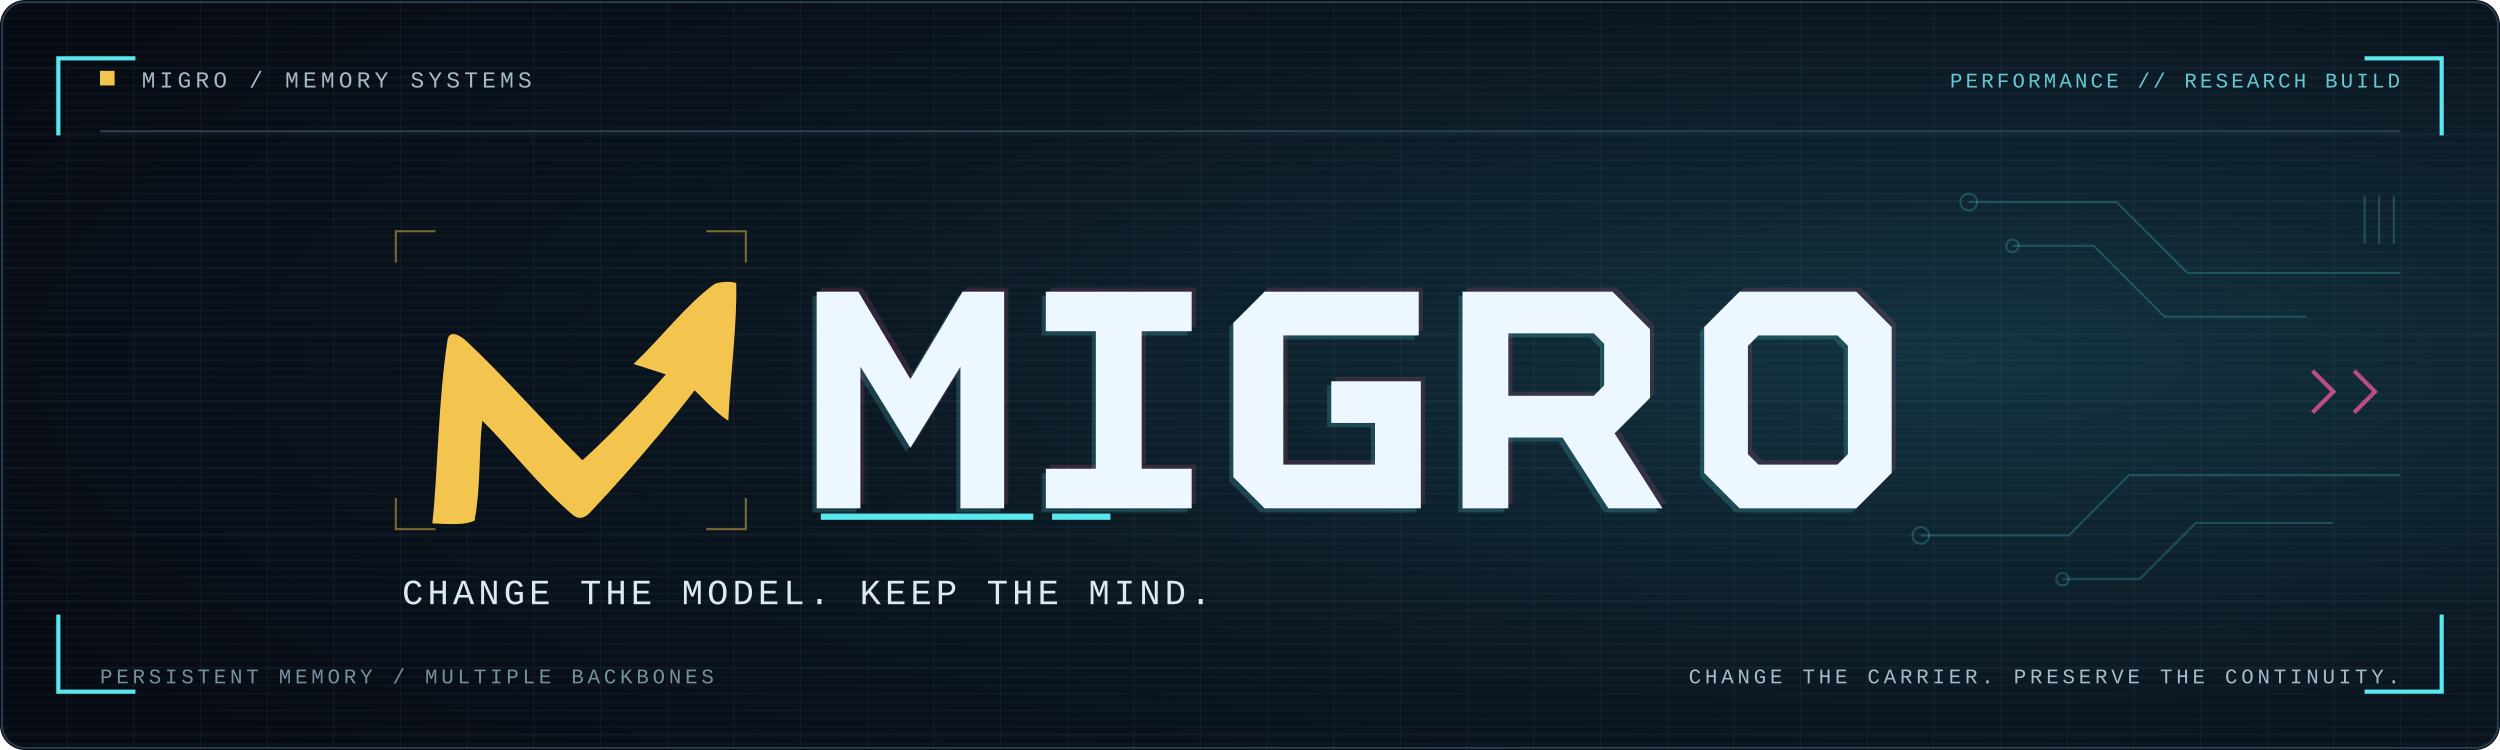
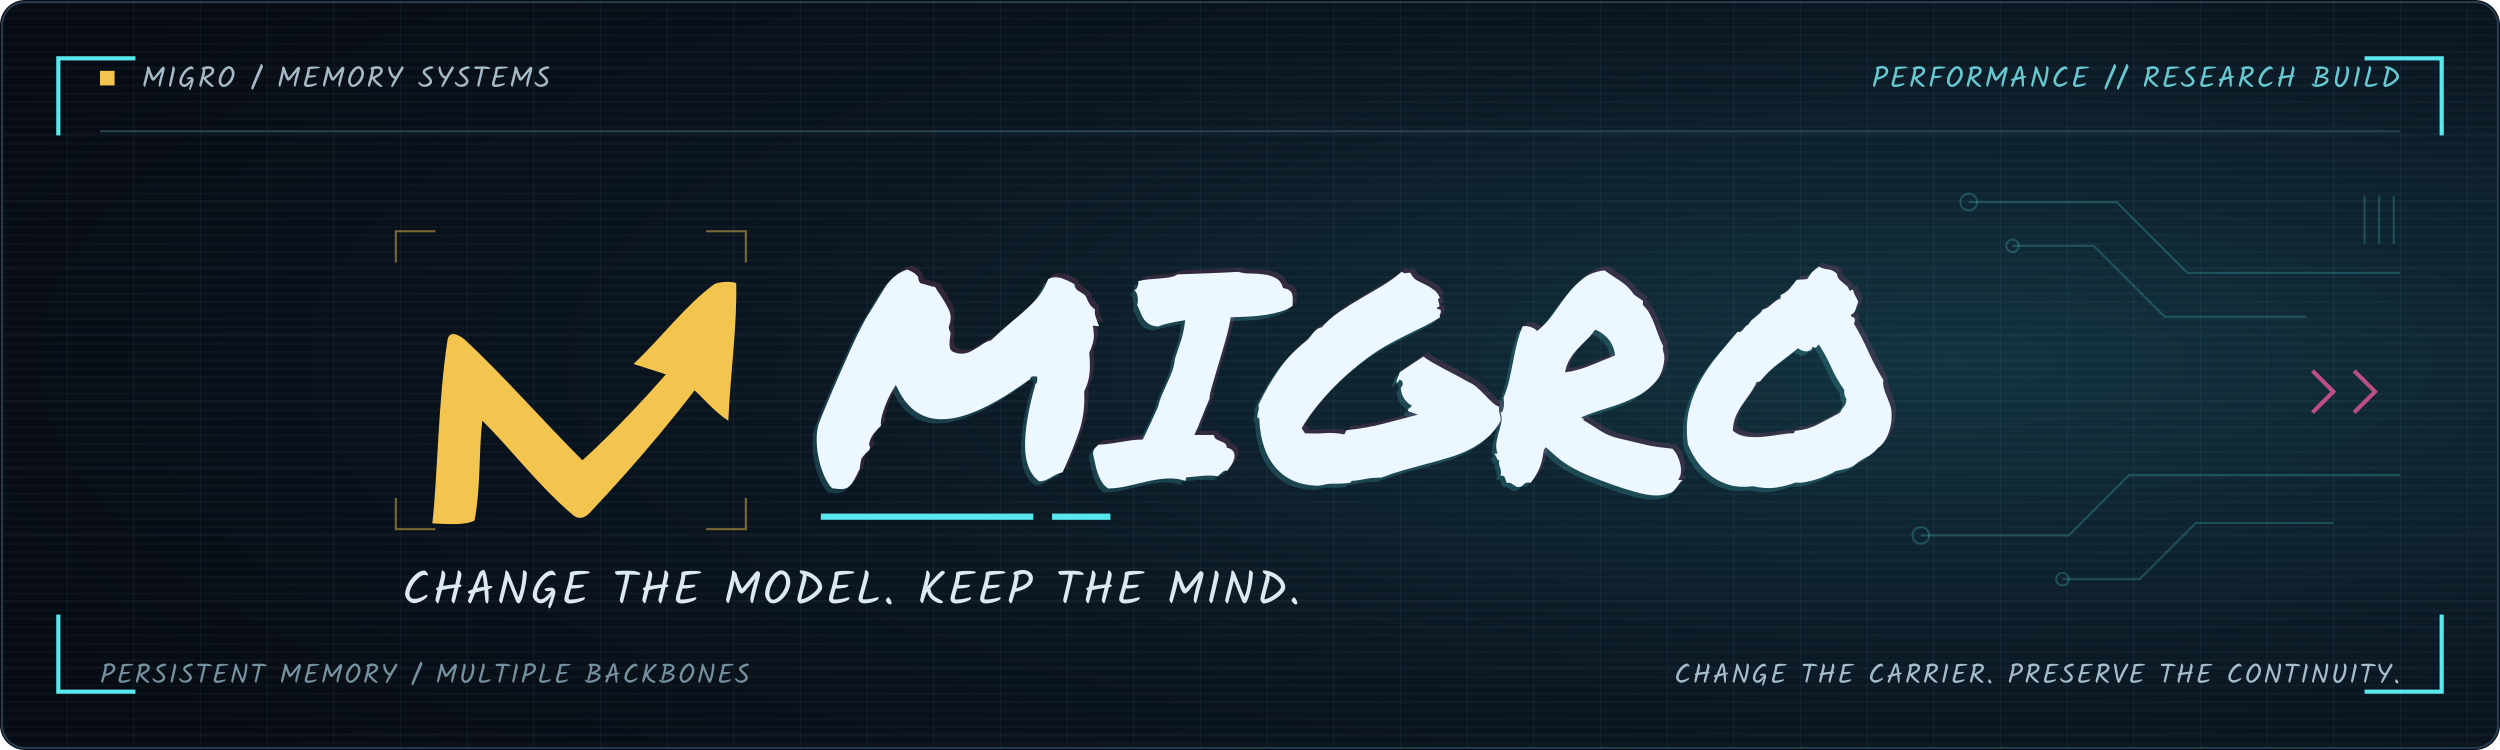
- <svg xmlns="http://www.w3.org/2000/svg" width="1200" height="360" viewBox="0 0 1200 360" role="img" aria-labelledby="hero-title hero-desc">
+ <svg xmlns="http://www.w3.org/2000/svg" xmlns:xlink="http://www.w3.org/1999/xlink" width="1200" height="360" viewBox="0 0 1200 360" role="img" aria-labelledby="hero-title hero-desc">
  <defs>
    <pattern id="grid" width="32" height="32" patternUnits="userSpaceOnUse">
      <path d="M32 0H0V32" fill="none" stroke="#86A5BF" stroke-opacity=".075" stroke-width="1" />
    </pattern>
    <pattern id="scan" width="4" height="4" patternUnits="userSpaceOnUse">
      <path d="M0 1H4" stroke="#D8F5FF" stroke-opacity=".025" />
    </pattern>
    <radialGradient id="atmosphere" cx=".78" cy=".48" r=".85">
      <stop stop-color="#12333F" />
      <stop offset=".58" stop-color="#0A1520" />
      <stop offset="1" stop-color="#070B13" />
    </radialGradient>
    <linearGradient id="edge">
      <stop stop-color="#F3C54E" />
      <stop offset=".38" stop-color="#59E8ED" />
      <stop offset=".78" stop-color="#59E8ED" stop-opacity=".12" />
      <stop offset="1" stop-color="#F65A9B" />
    </linearGradient>
+     <g id="handwritten-wordmark-letters">
+       <path d="M90 -14Q80 -14 59 -11Q43 6 30.5 35.5Q18 65 11.5 98.5Q5 132 5.5 165.5Q6 199 17 225Q17 226 26.5 249.0Q36 272 51.0 307.5Q66 343 85.0 386.5Q104 430 123.0 472.0Q142 514 159.5 548.5Q177 583 190 602Q199 616 206.5 629.0Q214 642 221 653Q232 671 241.5 686.5Q251 702 262.5 714.5Q274 727 288.0 736.5Q302 746 322 753Q334 748 343.0 742.5Q352 737 359 729L362 715Q364 708 368.5 705.5Q373 703 376 703Q389 700 398.5 696.5Q408 693 419 692Q423 686 426.5 680.0Q430 674 434 669Q454 640 467.0 613.0Q480 586 467 554L468 543Q473 536 473.0 530.0Q473 524 471 513Q470 505 469.5 495.5Q469 486 472 475L479 467Q495 459 510 459Q530 459 546.0 468.0Q562 477 576 486Q587 494 596.5 499.0Q606 504 615 506Q636 526 653.5 541.5Q671 557 690 573Q726 602 760.0 635.5Q794 669 814 719Q825 726 839 726Q853 726 867.0 720.5Q881 715 895 708Q898 706 900.5 705.0Q903 704 906 702Q906 691 915 682Q920 678 922.0 677.0Q924 676 926 675Q934 670 939.5 666.0Q945 662 948 655Q957 628 978 613Q976 602 979.0 591.5Q982 581 986 571Q988 567 989.0 563.5Q990 560 992 555L970 557L973 535Q976 518 970.5 497.0Q965 476 958 464Q960 434 960.0 416.5Q960 399 958.0 384.0Q956 369 951.5 355.5Q947 342 940 327Q944 251 922.5 188.0Q901 125 876 70Q873 63 870.0 57.0Q867 51 865 45Q854 42 845.0 38.0Q836 34 828 29Q817 22 806.0 17.5Q795 13 783 13Q735 48 733.5 134.0Q732 220 770 353Q777 358 776 368V379L766 380Q761 380 757.0 379.0Q753 378 751 370Q719 347 681.5 322.5Q644 298 604.0 277.5Q564 257 522.5 243.5Q481 230 442 230Q342 230 291 332L282 350L272 334Q269 329 261.5 314.5Q254 300 246.5 281.0Q239 262 233.5 242.0Q228 222 230 207Q218 196 206.5 182.0Q195 168 190 150Q188 145 189.0 140.5Q190 136 192 131Q191 124 188.0 121.0Q185 118 181 115Q176 110 171.0 104.5Q166 99 162 92Q160 86 159.0 79.5Q158 73 157 68Q157 57 154 53Q144 32 136.5 18.5Q129 5 122.0 -2.0Q115 -9 107.5 -11.5Q100 -14 90 -14ZM1024 -12Q1010 -3 1001.5 11.0Q993 25 987.5 41.0Q982 57 978.5 74.5Q975 92 971 108Q971 122 977.0 128.5Q983 135 990 141Q1014 142 1033.0 145.0Q1052 148 1070.0 151.0Q1088 154 1106.0 156.5Q1124 159 1145 159Q1160 190 1173.0 218.5Q1186 247 1198 273Q1204 298 1213.5 319.5Q1223 341 1232.0 360.5Q1241 380 1248.0 399.5Q1255 419 1257 441Q1269 476 1278.5 505.5Q1288 535 1293 576Q1255 570 1232.0 564.5Q1209 559 1199 554Q1179 555 1167.5 562.0Q1156 569 1149.0 579.0Q1142 589 1137.0 602.0Q1132 615 1125 629Q1129 638 1127.0 655.5Q1125 673 1115 681Q1123 683 1127.0 694.5Q1131 706 1128 712Q1145 717 1164.0 718.5Q1183 720 1201.5 721.5Q1220 723 1237.0 725.5Q1254 728 1266 736Q1318 738 1374.5 740.0Q1431 742 1479 745Q1497 739 1520.5 739.0Q1544 739 1567.5 736.0Q1591 733 1609.5 723.0Q1628 713 1635 688Q1650 686 1657.5 680.0Q1665 674 1667.0 665.5Q1669 657 1668.5 646.5Q1668 636 1668 626Q1652 614 1627.5 606.5Q1603 599 1574.0 594.5Q1545 590 1513.5 588.5Q1482 587 1452 586Q1447 553 1434.5 508.5Q1422 464 1409.0 421.5Q1396 379 1386.5 345.5Q1377 312 1378 302Q1368 279 1361.5 263.0Q1355 247 1349.5 233.0Q1344 219 1338.5 205.5Q1333 192 1325 175H1393Q1395 164 1402.0 160.0Q1409 156 1417.0 153.0Q1425 150 1431.5 145.5Q1438 141 1438 131Q1457 126 1462.0 116.0Q1467 106 1464.5 94.5Q1462 83 1454.5 71.0Q1447 59 1440 50Q1431 52 1423.0 45.5Q1415 39 1408 31Q1379 35 1351.0 32.0Q1323 29 1299 27Q1294 26 1295.0 21.5Q1296 17 1293 15Q1262 25 1229.5 23.0Q1197 21 1163.5 13.5Q1130 6 1095.0 -2.5Q1060 -11 1024 -12ZM1545 237Q1545 248 1548.0 257.0Q1551 266 1549 280Q1580 346 1619.5 402.5Q1659 459 1714 502Q1723 509 1728.5 516.5Q1734 524 1739.5 531.0Q1745 538 1752.0 543.5Q1759 549 1770 551Q1795 580 1830.0 604.0Q1865 628 1903.0 650.0Q1941 672 1979.5 695.0Q2018 718 2049 745Q2060 738 2066.5 740.5Q2073 743 2080 741Q2089 722 2103.5 714.5Q2118 707 2133.5 699.5Q2149 692 2162.5 681.5Q2176 671 2183 653Q2176 653 2176.5 648.0Q2177 643 2179.0 637.0Q2181 631 2181.0 626.0Q2181 621 2172 621Q2172 614 2179.0 614.0Q2186 614 2186 607Q2186 601 2183.5 597.5Q2181 594 2183 586Q2159 570 2129.5 555.5Q2100 541 2067.5 525.0Q2035 509 2001.5 490.5Q1968 472 1935 448Q1902 424 1868.5 395.0Q1835 366 1804.0 333.5Q1773 301 1746.0 266.5Q1719 232 1700 199Q1702 194 1705.5 190.0Q1709 186 1711 181Q1749 179 1782.0 181.5Q1815 184 1848 177Q1852 180 1853.0 185.0Q1854 190 1859 192Q1927 199 1986.0 214.5Q2045 230 2106 246Q2088 253 2074 257Q2068 263 2074.5 267.5Q2081 272 2085 277Q2069 286 2058.5 301.0Q2048 316 2046 340Q2053 346 2053.0 354.0Q2053 362 2046 367Q2041 369 2040.0 367.0Q2039 365 2038.5 363.0Q2038 361 2036.5 359.0Q2035 357 2031 359Q2032 370 2036.0 377.0Q2040 384 2042 394L2125 449Q2138 439 2157.0 428.0Q2176 417 2197.0 406.0Q2218 395 2240.0 383.5Q2262 372 2281 361Q2299 353 2312.0 341.5Q2325 330 2337.0 317.5Q2349 305 2361.0 293.0Q2373 281 2390 273Q2388 257 2392.0 247.0Q2396 237 2394 223Q2375 189 2348.0 165.5Q2321 142 2287.5 125.0Q2254 108 2216.0 96.5Q2178 85 2138.0 74.5Q2098 64 2057.5 52.5Q2017 41 1978 26Q1961 26 1949.0 25.0Q1937 24 1926.0 22.0Q1915 20 1904.0 18.0Q1893 16 1880 15Q1875 16 1873.5 13.0Q1872 10 1869 8Q1849 5 1833.0 5.0Q1817 5 1806 5Q1792 5 1777.0 1.0Q1762 -3 1749 -2Q1659 2 1608.0 62.0Q1557 122 1552 227Q1553 232 1550.0 233.5Q1547 235 1545 237ZM2391 86Q2386 85 2382.0 93.5Q2378 102 2373 110H2384Q2377 132 2380.5 150.5Q2384 169 2389.0 186.5Q2394 204 2397.5 220.5Q2401 237 2394 255Q2399 252 2401.5 257.5Q2404 263 2405.5 271.5Q2407 280 2406.5 289.5Q2406 299 2405 305Q2418 336 2425.5 369.0Q2433 402 2439.0 434.5Q2445 467 2452.5 497.5Q2460 528 2472 555Q2486 557 2501.5 551.5Q2517 546 2522 538Q2553 562 2577.0 596.0Q2601 630 2625.5 662.5Q2650 695 2681.0 720.0Q2712 745 2758 750Q2782 733 2812.0 713.5Q2842 694 2861 665Q2869 660 2876.5 654.5Q2884 649 2892 644V629Q2906 616 2915.5 598.5Q2925 581 2932.5 561.5Q2940 542 2947.0 522.0Q2954 502 2963 485Q2961 479 2961.5 474.5Q2962 470 2963.5 465.5Q2965 461 2966.0 455.5Q2967 450 2967 442Q2963 389 2932.5 356.5Q2902 324 2858.5 303.5Q2815 283 2766.0 268.5Q2717 254 2677 237Q2677 233 2681.5 233.0Q2686 233 2684 227Q2714 209 2730.5 198.0Q2747 187 2761.5 179.5Q2776 172 2793.5 167.0Q2811 162 2842 155Q2873 148 2890.5 143.5Q2908 139 2922.0 136.5Q2936 134 2952.0 132.0Q2968 130 2995 127Q3006 116 3013.0 101.0Q3020 86 3023.0 71.0Q3026 56 3024.5 42.5Q3023 29 3016 21Q3017 17 3021.5 17.5Q3026 18 3031 17Q3024 12 3019.0 5.0Q3014 -2 3009.0 -9.0Q3004 -16 2997.5 -22.0Q2991 -28 2981 -29Q2945 -43 2889.0 -30.0Q2833 -17 2746 16Q2703 32 2676.0 45.0Q2649 58 2629.0 70.5Q2609 83 2592.0 97.5Q2575 112 2553 132Q2550 131 2549.5 128.0Q2549 125 2546 124Q2541 84 2530.5 59.0Q2520 34 2500 8Q2484 11 2478.5 5.0Q2473 -1 2465 -6Q2455 -8 2450.0 -5.5Q2445 -3 2441.0 0.0Q2437 3 2432.0 6.0Q2427 9 2416 8Q2413 17 2410.0 25.5Q2407 34 2394 33Q2397 42 2396.0 48.5Q2395 55 2393.0 60.5Q2391 66 2389.5 72.0Q2388 78 2391 86ZM2725 543Q2712 524 2696.0 508.5Q2680 493 2664.5 476.5Q2649 460 2637.0 440.5Q2625 421 2620 394Q2662 399 2708.0 417.5Q2754 436 2795 453Q2790 490 2769.0 512.5Q2748 535 2725 543ZM3276 -4Q3232 -10 3196.0 0.0Q3160 10 3131.5 31.0Q3103 52 3082.5 81.0Q3062 110 3049 143Q3040 211 3054.0 266.5Q3068 322 3095.0 369.0Q3122 416 3156.5 457.0Q3191 498 3223 536Q3230 533 3234.5 536.0Q3239 539 3242.5 544.0Q3246 549 3250.5 554.0Q3255 559 3261 561Q3265 570 3271.5 576.0Q3278 582 3285.5 587.5Q3293 593 3299.5 599.0Q3306 605 3311 614Q3321 616 3328.5 621.0Q3336 626 3342.5 632.0Q3349 638 3356.0 643.0Q3363 648 3373 651V664Q3395 674 3405.0 686.0Q3415 698 3429 717Q3440 718 3446.5 718.0Q3453 718 3467 720Q3476 737 3484.0 745.0Q3492 753 3507 763Q3522 755 3539.0 753.5Q3556 752 3570 738Q3571 726 3577.0 719.5Q3583 713 3590.0 707.5Q3597 702 3604.0 696.0Q3611 690 3613 679Q3618 679 3619.5 681.0Q3621 683 3626 682Q3628 674 3630.0 669.0Q3632 664 3634.5 660.0Q3637 656 3639.5 651.0Q3642 646 3644 639Q3639 627 3635.0 613.5Q3631 600 3619 595Q3619 587 3625.0 586.5Q3631 586 3632 579Q3633 570 3629 564Q3657 517 3680.0 465.5Q3703 414 3732 367Q3730 353 3733.5 339.5Q3737 326 3742.5 313.0Q3748 300 3753.0 287.0Q3758 274 3760 261Q3762 244 3760.0 224.5Q3758 205 3752.0 187.0Q3746 169 3736.0 153.5Q3726 138 3713 130Q3697 110 3673.0 97.5Q3649 85 3629 68Q3615 60 3599.0 56.5Q3583 53 3566 49Q3553 41 3535.0 33.5Q3517 26 3498.0 20.0Q3479 14 3460.0 10.5Q3441 7 3426 9Q3390 -4 3356.0 -9.0Q3322 -14 3276 -4ZM3289 360Q3279 337 3265.5 318.5Q3252 300 3239.0 281.0Q3226 262 3216.5 240.5Q3207 219 3206 190Q3226 173 3253.5 169.5Q3281 166 3310.0 168.5Q3339 171 3368.0 176.0Q3397 181 3420 181Q3420 190 3428 190Q3470 194 3506.0 213.5Q3542 233 3581 253Q3586 265 3594.0 274.0Q3602 283 3603 300Q3598 309 3596.5 315.0Q3595 321 3595 333Q3569 369 3550.0 411.5Q3531 454 3506 492Q3504 487 3498.0 482.0Q3492 477 3485 484Q3482 474 3476.0 470.5Q3470 467 3462.5 467.0Q3455 467 3447.5 470.0Q3440 473 3434 478Q3399 450 3364.5 424.0Q3330 398 3302 363Q3297 360 3296.0 361.0Q3295 362 3289 360Z" transform="matrix(0.1373972 0 0 -0.1373972 -0.75078 104.834)" />
+     </g>
+     <path id="handwritten-kalam-4d" d="M283 643Q287 607 321.0 515.5Q355 424 399 330Q455 396 540.0 505.5Q625 615 666.0 661.0Q707 707 725.0 707.0Q743 707 763.0 687.0Q783 667 783.0 649.0Q783 631 779.0 608.0Q775 585 765.5 547.5Q756 510 748.5 482.5Q741 455 724.0 397.0Q707 339 698.0 304.5Q689 270 677.0 220.5Q665 171 657.5 139.5Q650 108 642 78Q627 20 613.5 20.0Q600 20 587.0 44.0Q574 68 574.0 108.5Q574 149 608.5 294.0Q643 439 683 548Q499 318 456.5 273.0Q414 228 386.5 228.0Q359 228 335 259Q299 311 238 505Q221 400 200.5 325.5Q180 251 173.5 226.5Q167 202 162.5 186.0Q158 170 152.0 148.5Q146 127 141.5 113.0Q137 99 132.0 82.5Q127 66 123.5 56.0Q120 46 116 37Q108 20 104 20Q92 20 74.0 46.0Q56 72 56.0 96.0Q56 120 120.5 372.0Q185 624 185 688Q185 705 189.5 711.5Q194 718 206.5 718.0Q219 718 250.0 691.0Q281 664 283 643Z" />
+     <path id="handwritten-kalam-49" d="M188 688Q188 705 192.5 711.5Q197 718 211.5 718.0Q226 718 249.5 687.0Q273 656 273.0 620.5Q273 585 201 292Q194 265 182.0 214.5Q170 164 163.0 137.0Q156 110 148 78Q131 19 119.0 19.0Q107 19 87.5 43.0Q68 67 68.0 87.0Q68 107 127.5 366.5Q187 626 188 688Z" />
+     <path id="handwritten-kalam-47" d="M461 624Q398 624 321.5 555.0Q245 486 191.0 382.5Q137 279 137 190Q137 154 160.0 128.5Q183 103 214 103Q262 103 326.5 155.5Q391 208 446 291Q390 276 363.0 276.0Q336 276 317.0 290.5Q298 305 298 318Q298 334 341.0 343.5Q384 353 449 353Q485 353 507.5 322.5Q530 292 530.0 251.5Q530 211 480.0 61.0Q430 -89 404.5 -89.0Q379 -89 379 -60Q379 -32 393.5 16.0Q408 64 424.0 114.5Q440 165 450 197Q401 114 339.0 65.5Q277 17 218.5 17.0Q160 17 103.0 71.5Q46 126 46 191Q46 292 110.0 416.0Q174 540 271.0 628.5Q368 717 453 717Q481 717 508.0 683.5Q535 650 535.0 629.5Q535 609 524 609Q521 609 502.0 616.5Q483 624 461 624Z" />
+     <path id="handwritten-kalam-52" d="M100 16Q85 16 66.0 38.0Q47 60 47.0 82.5Q47 105 102.0 299.0Q157 493 165 594Q152 602 142.0 619.0Q132 636 132 649Q132 672 200.0 696.5Q268 721 350.5 721.0Q433 721 493.5 681.5Q554 642 554 570Q554 521 526.5 478.5Q499 436 459.5 409.0Q420 382 381.0 361.0Q342 340 314.5 326.5Q287 313 287 307Q287 285 321.5 250.0Q356 215 370.0 202.0Q384 189 407.0 167.5Q430 146 450.5 129.0Q471 112 483.5 101.0Q496 90 509 78Q534 55 534 41Q534 17 501 17Q441 17 330.0 121.5Q219 226 194 299Q147 143 140.0 118.5Q133 94 124 68Q108 16 100 16ZM251 567Q251 502 209 352Q226 365 274.0 390.5Q322 416 360.5 437.5Q399 459 431.0 495.0Q463 531 463 570Q463 632 355 632Q306 632 241 607Q251 585 251 567Z" />
+     <path id="handwritten-kalam-4f" d="M145 220Q145 165 169.0 130.5Q193 96 225 96Q275 96 340.5 155.0Q406 214 453.0 300.5Q500 387 500.0 464.0Q500 541 470.5 589.0Q441 637 401.0 637.0Q361 637 301.0 575.0Q241 513 193.0 412.5Q145 312 145 220ZM219 17Q153 17 103.5 82.0Q54 147 54 214Q54 305 87.5 399.0Q121 493 171.5 563.0Q222 633 283.0 677.5Q344 722 396 722Q480 722 536.0 645.5Q592 569 592.0 473.0Q592 377 539.0 271.5Q486 166 397.5 91.5Q309 17 219 17Z" />
+     <path id="handwritten-kalam-20" d="" />
+     <path id="handwritten-kalam-2f" d="M15 -20Q15 35 331 767Q332 770 334.0 774.5Q336 779 337.0 781.5Q338 784 339.5 787.0Q341 790 342.5 791.0Q344 792 346 794Q349 796 358.0 796.0Q367 796 389.5 766.0Q412 736 412.0 713.5Q412 691 386.5 631.5Q361 572 311.5 468.5Q262 365 201.0 217.0Q140 69 106.5 -4.0Q73 -77 61.5 -77.0Q50 -77 32.5 -55.5Q15 -34 15 -20Z" />
+     <path id="handwritten-kalam-45" d="M208 333Q154 162 154 126Q154 114 161.5 106.5Q169 99 181 99Q296 99 435 136Q480 148 487 148Q502 148 502 127Q502 91 391.5 53.0Q281 15 178 15Q132 15 97.5 42.0Q63 69 63.0 110.0Q63 151 92.5 250.0Q122 349 152.0 461.0Q182 573 182 650Q182 661 186 673Q203 710 404.0 710.0Q605 710 605 681Q605 661 562 654Q526 647 466.5 641.5Q407 636 383.0 633.5Q359 631 267 615V612Q267 544 230 407Q236 406 270.5 406.0Q305 406 363.0 411.0Q421 416 450.5 416.0Q480 416 480 402Q480 367 398.0 350.0Q316 333 208 333Z" />
+     <path id="handwritten-kalam-59" d="M327 373Q345 373 392.5 458.5Q440 544 489.5 630.0Q539 716 560.0 716.0Q581 716 594.0 701.0Q607 686 607.0 665.0Q607 644 569.0 581.0Q531 518 467.0 414.5Q403 311 339.0 190.0Q275 69 251.0 39.0Q227 9 212 9Q190 9 190 45Q190 73 218 130Q227 147 232.0 158.5Q237 170 248.0 191.0Q259 212 265.0 223.5Q271 235 283.5 259.5Q296 284 302 295Q243 310 193.5 369.5Q144 429 118.0 502.5Q92 576 92.0 646.0Q92 716 132 716Q148 716 157.5 685.0Q167 654 181.0 596.0Q195 538 218.0 489.5Q241 441 273.0 407.0Q305 373 327 373Z" />
+     <path id="handwritten-kalam-53" d="M468 214Q468 132 394.0 76.5Q320 21 224.5 21.0Q129 21 67.0 70.5Q5 120 5 164Q5 194 23 194Q39 194 86 146Q104 129 134.5 114.0Q165 99 199 99Q269 99 323.5 135.0Q378 171 378 213Q378 240 342.0 282.0Q306 324 262.5 361.5Q219 399 183.0 442.0Q147 485 147.0 510.0Q147 535 157.0 563.0Q167 591 179 604Q218 647 300.5 683.0Q383 719 439 719Q468 719 488.0 700.0Q508 681 508 660Q508 650 487.0 644.0Q466 638 423.5 628.5Q381 619 348 606Q233 562 233 521Q233 499 350 398Q395 359 431.5 307.5Q468 256 468 214Z" />
+     <path id="handwritten-kalam-54" d="M284 632 113 624Q97 624 80.0 645.0Q63 666 63 686Q63 704 120.5 709.0Q178 714 373 714Q474 714 539.5 692.0Q605 670 605 643Q605 624 572.0 624.0Q539 624 480.0 628.0Q421 632 367 633Q370 623 370 611Q370 574 292 267Q284 235 268.0 167.0Q252 99 244 72Q230 19 219 19Q204 19 185.5 41.5Q167 64 167.0 87.0Q167 110 221.0 323.5Q275 537 284 632Z" />
+     <path id="handwritten-kalam-50" d="M559 553Q559 445 455.5 370.0Q352 295 182 262Q109 15 95.0 15.0Q81 15 62.0 37.5Q43 60 43.0 82.5Q43 105 72 202Q162 501 166 619Q142 641 142 659Q142 684 210.0 707.0Q278 730 340 730Q436 730 497.5 681.0Q559 632 559 553ZM471 547Q471 591 437.5 619.5Q404 648 357.0 648.0Q310 648 243 618Q253 596 253 577Q253 521 204 340Q324 372 397.5 428.5Q471 485 471 547Z" />
+     <path id="handwritten-kalam-46" d="M197 313H195Q193 303 175.5 233.0Q158 163 153.0 141.5Q148 120 144.5 107.0Q141 94 137.0 77.5Q133 61 129.5 51.5Q126 42 123 33Q117 16 111 16Q98 16 77.0 44.5Q56 73 56.0 91.0Q56 109 113.5 341.0Q171 573 173 650Q173 665 180 674Q190 695 239.5 704.0Q289 713 384.5 713.0Q480 713 534.5 703.0Q589 693 589 675Q589 663 572.0 658.0Q555 653 542.0 650.5Q529 648 508.0 645.5Q487 643 469.0 641.5Q451 640 422.5 637.0Q394 634 370.0 631.5Q346 629 305.0 624.0Q264 619 252 618Q253 615 253 609Q253 562 214 393Q276 390 347.5 396.0Q419 402 435 402Q473 402 473 386Q473 355 386.5 334.0Q300 313 197 313Z" />
+     <path id="handwritten-kalam-41" d="M564 363Q564 344 476 319Q484 215 484 142Q484 16 452 16Q435 16 425.0 37.0Q415 58 409 110Q402 206 394 298Q349 286 312.0 276.5Q275 267 200 246Q112 16 96.0 16.0Q80 16 61.5 35.5Q43 55 43 77Q43 87 100 219H93Q73 219 57.5 232.0Q42 245 42.0 264.5Q42 284 141 316Q157 352 167 381Q190 438 231.0 537.0Q272 636 283.0 663.5Q294 691 321.5 710.5Q349 730 375 730Q406 730 430.5 631.0Q455 532 470 386Q498 389 519 389Q564 389 564 363ZM237 342Q308 361 387 374Q369 545 352 631Q307 528 237 342Z" />
+     <path id="handwritten-kalam-4e" d="M562 680Q564 723 582.5 723.0Q601 723 623.0 700.0Q645 677 645 659Q645 577 619.5 426.0Q594 275 551.5 146.0Q509 17 471 17Q458 17 441.5 30.0Q425 43 416 62Q386 132 239 506Q209 390 172.5 243.5Q136 97 124.0 57.0Q112 17 103 17Q90 17 71.5 39.5Q53 62 53.0 86.0Q53 110 118.0 367.5Q183 625 185 689Q185 721 202 721Q213 721 232.5 702.5Q252 684 261 662Q422 244 465 150Q530 322 552 561Q562 671 562 680Z" />
+     <path id="handwritten-kalam-43" d="M470 718Q496 718 523.5 685.0Q551 652 551.0 630.5Q551 609 543.5 609.0Q536 609 515.0 616.5Q494 624 477 624Q438 624 382.5 584.0Q327 544 277.5 485.0Q228 426 193.0 350.5Q158 275 158.0 220.0Q158 165 186.5 139.5Q215 114 261.0 114.0Q307 114 356.0 127.5Q405 141 436 158Q516 201 524 201Q541 201 541.0 178.5Q541 156 495.0 118.5Q449 81 381.0 51.0Q313 21 259 21Q189 21 127.0 81.5Q65 142 65 215Q65 309 126.5 427.5Q188 546 284.5 632.0Q381 718 470 718Z" />
+     <path id="handwritten-kalam-48" d="M120 17Q108 17 87.0 43.5Q66 70 66.0 94.0Q66 118 110 290Q97 295 87.5 307.5Q78 320 78 336Q78 349 130 365Q197 627 197 690Q197 707 201.5 713.5Q206 720 219.5 720.0Q233 720 255.5 689.0Q278 658 278.0 619.5Q278 581 229 388Q361 415 488 423Q539 631 539 690Q539 720 559 720Q576 720 599.0 689.0Q622 658 622.0 624.5Q622 591 577 421Q623 414 623.0 393.5Q623 373 561 360Q529 242 517.5 196.5Q506 151 499.0 124.0Q492 97 484 70Q470 17 459 17Q445 17 426.5 40.5Q408 64 408.0 89.0Q408 114 468 346Q322 326 205 300Q191 248 178.5 199.5Q166 151 159.0 124.0Q152 97 144 70Q130 17 120 17Z" />
+     <path id="handwritten-kalam-42" d="M575 254Q575 195 514.0 139.5Q453 84 356.0 50.5Q259 17 158 17Q99 17 52.5 50.0Q6 83 6.0 111.5Q6 140 23 140Q27 140 62.5 118.5Q98 97 137 96Q123 103 110.5 122.0Q98 141 98.0 158.0Q98 175 122 253Q196 488 198 614H190Q172 614 153.0 636.5Q134 659 134 673Q134 690 176.5 702.5Q219 715 279 715Q419 715 495.0 677.0Q571 639 571 567Q571 507 520.5 458.0Q470 409 373 379L382 378Q466 373 520.5 337.0Q575 301 575 254ZM251 620Q279 590 279.0 562.5Q279 535 244 397Q268 412 319.0 431.5Q370 451 399.5 466.0Q429 481 442.5 492.5Q456 504 468.5 523.0Q481 542 481 562Q481 595 447.5 613.5Q414 632 366.5 632.0Q319 632 251 620ZM488 258Q488 288 418.5 308.5Q349 329 280 329Q253 329 233 357Q172 116 153 96Q224 98 302.0 121.5Q380 145 434.0 183.0Q488 221 488 258Z" />
+     <path id="handwritten-kalam-55" d="M477 562Q477 604 472.5 646.0Q468 688 468 698Q468 719 486 719Q509 719 539.0 684.5Q569 650 569 596Q569 442 524.0 307.0Q479 172 403.0 91.5Q327 11 241 11Q178 11 131.5 72.0Q85 133 85.0 212.0Q85 291 127.0 460.5Q169 630 169 689Q169 706 173.0 712.5Q177 719 191.5 719.0Q206 719 230.0 692.5Q254 666 254.0 630.5Q254 595 213.5 437.0Q173 279 173.0 222.5Q173 166 194.0 131.0Q215 96 248.0 96.0Q281 96 321.0 134.0Q361 172 395.5 233.5Q430 295 453.5 383.5Q477 472 477 562Z" />
+     <path id="handwritten-kalam-4c" d="M281 647Q281 577 195 293Q152 155 152.0 128.0Q152 101 178 101Q291 101 426 138Q469 150 477.5 150.0Q486 150 489.0 146.5Q492 143 492 133Q492 91 389.5 54.0Q287 17 181 17Q133 17 97.5 45.0Q62 73 62.0 111.5Q62 150 130.5 388.0Q199 626 199 695Q199 711 203.5 718.0Q208 725 222.5 725.0Q237 725 259.0 700.0Q281 675 281 647Z" />
+     <path id="handwritten-kalam-44" d="M151 721Q245 721 351.5 672.0Q458 623 535.0 536.5Q612 450 612 357Q612 296 527.5 213.5Q443 131 332.0 72.5Q221 14 148 14Q129 14 104.5 46.5Q80 79 80.0 112.5Q80 146 138.0 354.0Q196 562 201 628Q169 641 150.0 662.0Q131 683 131.0 702.0Q131 721 151 721ZM520 368Q520 430 446.0 502.5Q372 575 274 607Q279 589 279.0 564.5Q279 540 261.5 473.0Q244 406 198 249Q179 183 167 104Q236 113 321.5 164.5Q407 216 463.5 275.0Q520 334 520 368Z" />
+     <path id="handwritten-kalam-2e" d="M145 -6Q120 -6 88.0 26.5Q56 59 56.0 80.5Q56 102 73.5 123.5Q91 145 109.5 145.0Q128 145 152.5 96.0Q177 47 177 22Q177 14 166.0 4.0Q155 -6 145 -6Z" />
+     <path id="handwritten-kalam-4b" d="M105 20Q91 20 72.5 43.5Q54 67 54.0 92.5Q54 118 119.0 370.0Q184 622 184 686Q184 704 188.0 711.0Q192 718 206.5 718.0Q221 718 241.0 687.0Q261 656 261.0 616.0Q261 576 209 379Q300 503 401.0 607.5Q502 712 529 712Q549 712 566.5 699.0Q584 686 584.0 673.5Q584 661 536.5 617.5Q489 574 409.0 496.0Q329 418 272 340Q272 299 294 251Q329 171 438 118Q485 95 511.5 79.0Q538 63 538 46Q538 20 499.0 20.0Q460 20 417.0 36.5Q374 53 331.0 83.0Q288 113 252.5 162.5Q217 212 204 271Q173 216 146 126Q113 20 106 20Z" />
+     <path id="handwritten-kalam-56" d="M545 718Q561 718 577.0 706.5Q593 695 593.0 678.5Q593 662 574.5 626.0Q556 590 511.0 510.5Q466 431 434.0 367.0Q402 303 373.5 241.5Q345 180 328.5 143.5Q312 107 296 74Q264 13 243 13Q231 13 214.0 32.5Q197 52 187 77Q160 144 114.5 387.0Q69 630 69 687Q69 718 86 718Q107 718 129.0 696.5Q151 675 164 642Q170 624 193.5 442.5Q217 261 247 147Q311 328 412.0 523.0Q513 718 545 718Z" />
  </defs>
  <rect width="1200" height="360" rx="12" fill="#070B13" />
  <rect x="1" y="1" width="1198" height="358" rx="11" fill="url(#atmosphere)" stroke="#263A4A" />
  <rect x="1" y="1" width="1198" height="358" rx="11" fill="url(#grid)" />
  <rect x="1" y="1" width="1198" height="358" rx="11" fill="url(#scan)" />
  <path d="M28 65V28H65M1135 28H1172V65M28 295V332H65M1135 332H1172V295" fill="none" stroke="#59E8ED" stroke-width="2" />
  <path d="M48 63H1152" stroke="#29424F" />
  <rect x="48" y="34" width="7" height="7" fill="#F3C54E" />
-   <text x="68" y="42" fill="#A5B9C7" font-family="Menlo, Consolas, Liberation Mono, monospace" font-size="11" letter-spacing="2">MIGRO / MEMORY SYSTEMS</text>
-   <text x="1152" y="42" text-anchor="end" fill="#66C8D1" font-family="Menlo, Consolas, Liberation Mono, monospace" font-size="10" letter-spacing="1.5">PERFORMANCE // RESEARCH BUILD</text>
+   <g id="handwritten-caption-0" fill="#A5B9C7" aria-label="MIGRO / MEMORY SYSTEMS" data-lettering="Kalam outlined handwriting" transform="matrix(0.0142 0 0 -0.0142 68 42)">
+     <use href="#handwritten-kalam-4d" xlink:href="#handwritten-kalam-4d" transform="translate(0 0)" />
+     <use href="#handwritten-kalam-49" xlink:href="#handwritten-kalam-49" transform="translate(852.3803 0)" />
+     <use href="#handwritten-kalam-47" xlink:href="#handwritten-kalam-47" transform="translate(1225.761 0)" />
+     <use href="#handwritten-kalam-52" xlink:href="#handwritten-kalam-52" transform="translate(1900.141 0)" />
+     <use href="#handwritten-kalam-4f" xlink:href="#handwritten-kalam-4f" transform="translate(2547.521 0)" />
+     <use href="#handwritten-kalam-2f" xlink:href="#handwritten-kalam-2f" transform="translate(3688.282 0)" />
+     <use href="#handwritten-kalam-4d" xlink:href="#handwritten-kalam-4d" transform="translate(4570.042 0)" />
+     <use href="#handwritten-kalam-45" xlink:href="#handwritten-kalam-45" transform="translate(5422.423 0)" />
+     <use href="#handwritten-kalam-4d" xlink:href="#handwritten-kalam-4d" transform="translate(6070.803 0)" />
+     <use href="#handwritten-kalam-4f" xlink:href="#handwritten-kalam-4f" transform="translate(6923.183 0)" />
+     <use href="#handwritten-kalam-52" xlink:href="#handwritten-kalam-52" transform="translate(7599.563 0)" />
+     <use href="#handwritten-kalam-59" xlink:href="#handwritten-kalam-59" transform="translate(8246.944 0)" />
+     <use href="#handwritten-kalam-53" xlink:href="#handwritten-kalam-53" transform="translate(9349.704 0)" />
+     <use href="#handwritten-kalam-59" xlink:href="#handwritten-kalam-59" transform="translate(9944.085 0)" />
+     <use href="#handwritten-kalam-53" xlink:href="#handwritten-kalam-53" transform="translate(10582.465 0)" />
+     <use href="#handwritten-kalam-54" xlink:href="#handwritten-kalam-54" transform="translate(11176.845 0)" />
+     <use href="#handwritten-kalam-45" xlink:href="#handwritten-kalam-45" transform="translate(11775.225 0)" />
+     <use href="#handwritten-kalam-4d" xlink:href="#handwritten-kalam-4d" transform="translate(12423.606 0)" />
+     <use href="#handwritten-kalam-53" xlink:href="#handwritten-kalam-53" transform="translate(13275.986 0)" />
+   </g>
+   <g id="handwritten-caption-1" fill="#66C8D1" aria-label="PERFORMANCE // RESEARCH BUILD" data-lettering="Kalam outlined handwriting" transform="matrix(0.0142 0 0 -0.0142 898.4214 42)">
+     <use href="#handwritten-kalam-50" xlink:href="#handwritten-kalam-50" transform="translate(0 0)" />
+     <use href="#handwritten-kalam-45" xlink:href="#handwritten-kalam-45" transform="translate(606.3803 0)" />
+     <use href="#handwritten-kalam-52" xlink:href="#handwritten-kalam-52" transform="translate(1254.761 0)" />
+     <use href="#handwritten-kalam-46" xlink:href="#handwritten-kalam-46" transform="translate(1902.141 0)" />
+     <use href="#handwritten-kalam-4f" xlink:href="#handwritten-kalam-4f" transform="translate(2488.521 0)" />
+     <use href="#handwritten-kalam-52" xlink:href="#handwritten-kalam-52" transform="translate(3164.901 0)" />
+     <use href="#handwritten-kalam-4d" xlink:href="#handwritten-kalam-4d" transform="translate(3812.282 0)" />
+     <use href="#handwritten-kalam-41" xlink:href="#handwritten-kalam-41" transform="translate(4664.662 0)" />
+     <use href="#handwritten-kalam-4e" xlink:href="#handwritten-kalam-4e" transform="translate(5336.042 0)" />
+     <use href="#handwritten-kalam-43" xlink:href="#handwritten-kalam-43" transform="translate(6076.423 0)" />
+     <use href="#handwritten-kalam-45" xlink:href="#handwritten-kalam-45" transform="translate(6738.803 0)" />
+     <use href="#handwritten-kalam-2f" xlink:href="#handwritten-kalam-2f" transform="translate(7851.563 0)" />
+     <use href="#handwritten-kalam-2f" xlink:href="#handwritten-kalam-2f" transform="translate(8268.944 0)" />
+     <use href="#handwritten-kalam-52" xlink:href="#handwritten-kalam-52" transform="translate(9150.704 0)" />
+     <use href="#handwritten-kalam-45" xlink:href="#handwritten-kalam-45" transform="translate(9798.085 0)" />
+     <use href="#handwritten-kalam-53" xlink:href="#handwritten-kalam-53" transform="translate(10446.465 0)" />
+     <use href="#handwritten-kalam-45" xlink:href="#handwritten-kalam-45" transform="translate(11040.845 0)" />
+     <use href="#handwritten-kalam-41" xlink:href="#handwritten-kalam-41" transform="translate(11689.225 0)" />
+     <use href="#handwritten-kalam-52" xlink:href="#handwritten-kalam-52" transform="translate(12360.606 0)" />
+     <use href="#handwritten-kalam-43" xlink:href="#handwritten-kalam-43" transform="translate(13007.986 0)" />
+     <use href="#handwritten-kalam-48" xlink:href="#handwritten-kalam-48" transform="translate(13670.366 0)" />
+     <use href="#handwritten-kalam-42" xlink:href="#handwritten-kalam-42" transform="translate(14868.127 0)" />
+     <use href="#handwritten-kalam-55" xlink:href="#handwritten-kalam-55" transform="translate(15568.507 0)" />
+     <use href="#handwritten-kalam-49" xlink:href="#handwritten-kalam-49" transform="translate(16229.887 0)" />
+     <use href="#handwritten-kalam-4c" xlink:href="#handwritten-kalam-4c" transform="translate(16603.268 0)" />
+     <use href="#handwritten-kalam-44" xlink:href="#handwritten-kalam-44" transform="translate(17212.648 0)" />
+   </g>
  <g fill="none" stroke="#59E8ED" stroke-opacity=".22">
    <path d="M945 97H1016L1050 131H1152M966 118H1005L1039 152H1107M922 257H993L1022 228H1152M990 278H1027L1054 251H1120" />
    <path d="M1135 94V117M1142 94V117M1149 94V117" />
    <circle cx="945" cy="97" r="4" />
    <circle cx="966" cy="118" r="3" />
    <circle cx="922" cy="257" r="4" />
    <circle cx="990" cy="278" r="3" />
  </g>
  <path d="M1110 178L1120 188L1110 198M1130 178L1140 188L1130 198" fill="none" stroke="#F65A9B" stroke-width="2" opacity=".75" />
  <path d="M190 126V111H209M339 111H358V126M190 239V254H209M339 254H358V239" fill="none" stroke="#F3C54E" stroke-opacity=".48" />
  <g transform="translate(160 85) scale(1.13)">
    <g id="handwritten-migro" fill="#F3C54E" transform="matrix(1 0 -0.035 1 3.7 0)">
      <path id="pressure-stroke-M" d="M43.5 147.1 C45.1 125.9 44.1 95.9 47.2 69.4 C47.6 65.6 50.8 66.1 54.5 69.0 C70.6 83.4 88.7 103.3 106.3 120.3 C123.6 104.2 143.5 81.2 157.4 62.5 L166.7 70.7 C150.1 96.3 128.3 122.7 111.2 141.5 C108.9 144.5 106.4 145.8 103.4 143.8 C87.4 130.6 75.9 115.5 63.2 103.5 C62.1 117.1 63.6 131.5 61.4 145.9 C57.4 148 50.5 147.4 43.5 147.1 Z" />
      <path id="handwritten-arrow-tip" d="M126.6 79.4 C137.8 68.5 147.9 54.3 159.8 45.4 C162.2 44.4 166.7 44.2 169.0 45.0 C170.1 62.2 167.9 83.3 167.7 103.5 C161.0 99.3 155.9 92.8 150.2 88.2 C143.3 84.1 134.7 82.1 126.6 79.4 Z" />
    </g>
  </g>
-   <g transform="translate(390 142)" fill="#59E8ED" opacity=".18">
-     <path d="M0 104V0H20L45 42L70 0H90V104H69V36L45 75L21 36V104Z" />
-     <path transform="translate(110)" d="M0 0H70V19H46V85H70V104H0V85H24V19H0Z" />
-     <path transform="translate(200)" d="M15 0H89V21H24V83H68V63H47V43H90V104H15L0 89V15Z" />
-     <path transform="translate(310)" fill-rule="evenodd" d="M0 104V0H72L90 18V51L73 68L96 104H70L48 70H22V104ZM22 20V50H63L68 45V25L63 20Z" />
-     <path transform="translate(426)" fill-rule="evenodd" d="M17 0H73L90 17V87L73 104H17L0 87V17ZM26 21H64L69 26V78L64 83H26L21 78V26Z" />
-   </g>
-   <g transform="translate(394 138)" fill="#F65A9B" opacity=".16">
-     <path d="M0 104V0H20L45 42L70 0H90V104H69V36L45 75L21 36V104Z" />
-     <path transform="translate(110)" d="M0 0H70V19H46V85H70V104H0V85H24V19H0Z" />
-     <path transform="translate(200)" d="M15 0H89V21H24V83H68V63H47V43H90V104H15L0 89V15Z" />
-     <path transform="translate(310)" fill-rule="evenodd" d="M0 104V0H72L90 18V51L73 68L96 104H70L48 70H22V104ZM22 20V50H63L68 45V25L63 20Z" />
-     <path transform="translate(426)" fill-rule="evenodd" d="M17 0H73L90 17V87L73 104H17L0 87V17ZM26 21H64L69 26V78L64 83H26L21 78V26Z" />
-   </g>
-   <g transform="translate(392 140)" fill="#EDF7FF" aria-label="MIGRO wordmark">
-     <path d="M0 104V0H20L45 42L70 0H90V104H69V36L45 75L21 36V104Z" />
-     <path transform="translate(110)" d="M0 0H70V19H46V85H70V104H0V85H24V19H0Z" />
-     <path transform="translate(200)" d="M15 0H89V21H24V83H68V63H47V43H90V104H15L0 89V15Z" />
-     <path transform="translate(310)" fill-rule="evenodd" d="M0 104V0H72L90 18V51L73 68L96 104H70L48 70H22V104ZM22 20V50H63L68 45V25L63 20Z" />
-     <path transform="translate(426)" fill-rule="evenodd" d="M17 0H73L90 17V87L73 104H17L0 87V17ZM26 21H64L69 26V78L64 83H26L21 78V26Z" />
+   <g transform="translate(390 130)" fill="#59E8ED" opacity=".18">
+     <use href="#handwritten-wordmark-letters" xlink:href="#handwritten-wordmark-letters" />
+   </g>
+   <g transform="translate(394 126)" fill="#F65A9B" opacity=".16">
+     <use href="#handwritten-wordmark-letters" xlink:href="#handwritten-wordmark-letters" />
+   </g>
+   <g transform="translate(392 128)" fill="#EDF7FF" aria-label="MIGRO handwritten marker wordmark">
+     <use href="#handwritten-wordmark-letters" xlink:href="#handwritten-wordmark-letters" />
  </g>
  <path d="M394 248H496M505 248H533" stroke="#59E8ED" stroke-width="3" />
-   <text x="193" y="290" fill="#DCE9F1" font-family="Menlo, Consolas, Liberation Mono, monospace" font-size="17" letter-spacing="2">CHANGE THE MODEL. KEEP THE MIND.</text>
+   <g id="handwritten-caption-2" fill="#DCE9F1" aria-label="CHANGE THE MODEL. KEEP THE MIND." data-lettering="Kalam outlined handwriting" transform="matrix(0.0225 0 0 -0.0225 193 290)">
+     <use href="#handwritten-kalam-43" xlink:href="#handwritten-kalam-43" transform="translate(0 0)" />
+     <use href="#handwritten-kalam-48" xlink:href="#handwritten-kalam-48" transform="translate(645.6667 0)" />
+     <use href="#handwritten-kalam-41" xlink:href="#handwritten-kalam-41" transform="translate(1362.333 0)" />
+     <use href="#handwritten-kalam-4e" xlink:href="#handwritten-kalam-4e" transform="translate(2017 0)" />
+     <use href="#handwritten-kalam-47" xlink:href="#handwritten-kalam-47" transform="translate(2740.667 0)" />
+     <use href="#handwritten-kalam-45" xlink:href="#handwritten-kalam-45" transform="translate(3398.333 0)" />
+     <use href="#handwritten-kalam-54" xlink:href="#handwritten-kalam-54" transform="translate(4477.667 0)" />
+     <use href="#handwritten-kalam-48" xlink:href="#handwritten-kalam-48" transform="translate(5059.333 0)" />
+     <use href="#handwritten-kalam-45" xlink:href="#handwritten-kalam-45" transform="translate(5776 0)" />
+     <use href="#handwritten-kalam-4d" xlink:href="#handwritten-kalam-4d" transform="translate(6855.333 0)" />
+     <use href="#handwritten-kalam-4f" xlink:href="#handwritten-kalam-4f" transform="translate(7691 0)" />
+     <use href="#handwritten-kalam-44" xlink:href="#handwritten-kalam-44" transform="translate(8350.667 0)" />
+     <use href="#handwritten-kalam-45" xlink:href="#handwritten-kalam-45" transform="translate(9042.333 0)" />
+     <use href="#handwritten-kalam-4c" xlink:href="#handwritten-kalam-4c" transform="translate(9674 0)" />
+     <use href="#handwritten-kalam-2e" xlink:href="#handwritten-kalam-2e" transform="translate(10266.667 0)" />
+     <use href="#handwritten-kalam-4b" xlink:href="#handwritten-kalam-4b" transform="translate(10998 0)" />
+     <use href="#handwritten-kalam-45" xlink:href="#handwritten-kalam-45" transform="translate(11635.667 0)" />
+     <use href="#handwritten-kalam-45" xlink:href="#handwritten-kalam-45" transform="translate(12267.333 0)" />
+     <use href="#handwritten-kalam-50" xlink:href="#handwritten-kalam-50" transform="translate(12899 0)" />
+     <use href="#handwritten-kalam-54" xlink:href="#handwritten-kalam-54" transform="translate(13936.333 0)" />
+     <use href="#handwritten-kalam-48" xlink:href="#handwritten-kalam-48" transform="translate(14518 0)" />
+     <use href="#handwritten-kalam-45" xlink:href="#handwritten-kalam-45" transform="translate(15234.667 0)" />
+     <use href="#handwritten-kalam-4d" xlink:href="#handwritten-kalam-4d" transform="translate(16314 0)" />
+     <use href="#handwritten-kalam-49" xlink:href="#handwritten-kalam-49" transform="translate(17149.667 0)" />
+     <use href="#handwritten-kalam-4e" xlink:href="#handwritten-kalam-4e" transform="translate(17506.333 0)" />
+     <use href="#handwritten-kalam-44" xlink:href="#handwritten-kalam-44" transform="translate(18230 0)" />
+     <use href="#handwritten-kalam-2e" xlink:href="#handwritten-kalam-2e" transform="translate(18921.667 0)" />
+   </g>
  <path d="M48 310H1152" stroke="url(#edge)" />
-   <text x="48" y="328" fill="#74919F" font-family="Menlo, Consolas, Liberation Mono, monospace" font-size="10" letter-spacing="1.8">PERSISTENT MEMORY / MULTIPLE BACKBONES</text>
-   <text x="1152" y="328" text-anchor="end" fill="#A4BDCA" font-family="Menlo, Consolas, Liberation Mono, monospace" font-size="10" letter-spacing="1.8">CHANGE THE CARRIER. PRESERVE THE CONTINUITY.</text>
+   <g id="handwritten-caption-3" fill="#74919F" aria-label="PERSISTENT MEMORY / MULTIPLE BACKBONES" data-lettering="Kalam outlined handwriting" transform="matrix(0.0132 0 0 -0.0132 48 328)">
+     <use href="#handwritten-kalam-50" xlink:href="#handwritten-kalam-50" transform="translate(0 0)" />
+     <use href="#handwritten-kalam-45" xlink:href="#handwritten-kalam-45" transform="translate(607.3939 0)" />
+     <use href="#handwritten-kalam-52" xlink:href="#handwritten-kalam-52" transform="translate(1256.788 0)" />
+     <use href="#handwritten-kalam-53" xlink:href="#handwritten-kalam-53" transform="translate(1905.182 0)" />
+     <use href="#handwritten-kalam-49" xlink:href="#handwritten-kalam-49" transform="translate(2500.576 0)" />
+     <use href="#handwritten-kalam-53" xlink:href="#handwritten-kalam-53" transform="translate(2874.97 0)" />
+     <use href="#handwritten-kalam-54" xlink:href="#handwritten-kalam-54" transform="translate(3470.364 0)" />
+     <use href="#handwritten-kalam-45" xlink:href="#handwritten-kalam-45" transform="translate(4069.758 0)" />
+     <use href="#handwritten-kalam-4e" xlink:href="#handwritten-kalam-4e" transform="translate(4719.152 0)" />
+     <use href="#handwritten-kalam-54" xlink:href="#handwritten-kalam-54" transform="translate(5460.545 0)" />
+     <use href="#handwritten-kalam-4d" xlink:href="#handwritten-kalam-4d" transform="translate(6525.333 0)" />
+     <use href="#handwritten-kalam-45" xlink:href="#handwritten-kalam-45" transform="translate(7378.727 0)" />
+     <use href="#handwritten-kalam-4d" xlink:href="#handwritten-kalam-4d" transform="translate(8028.121 0)" />
+     <use href="#handwritten-kalam-4f" xlink:href="#handwritten-kalam-4f" transform="translate(8881.515 0)" />
+     <use href="#handwritten-kalam-52" xlink:href="#handwritten-kalam-52" transform="translate(9558.909 0)" />
+     <use href="#handwritten-kalam-59" xlink:href="#handwritten-kalam-59" transform="translate(10207.303 0)" />
+     <use href="#handwritten-kalam-2f" xlink:href="#handwritten-kalam-2f" transform="translate(11312.091 0)" />
+     <use href="#handwritten-kalam-4d" xlink:href="#handwritten-kalam-4d" transform="translate(12195.879 0)" />
+     <use href="#handwritten-kalam-55" xlink:href="#handwritten-kalam-55" transform="translate(13049.273 0)" />
+     <use href="#handwritten-kalam-4c" xlink:href="#handwritten-kalam-4c" transform="translate(13711.667 0)" />
+     <use href="#handwritten-kalam-54" xlink:href="#handwritten-kalam-54" transform="translate(14322.061 0)" />
+     <use href="#handwritten-kalam-49" xlink:href="#handwritten-kalam-49" transform="translate(14921.455 0)" />
+     <use href="#handwritten-kalam-50" xlink:href="#handwritten-kalam-50" transform="translate(15295.848 0)" />
+     <use href="#handwritten-kalam-4c" xlink:href="#handwritten-kalam-4c" transform="translate(15903.242 0)" />
+     <use href="#handwritten-kalam-45" xlink:href="#handwritten-kalam-45" transform="translate(16513.636 0)" />
+     <use href="#handwritten-kalam-42" xlink:href="#handwritten-kalam-42" transform="translate(17628.424 0)" />
+     <use href="#handwritten-kalam-41" xlink:href="#handwritten-kalam-41" transform="translate(18329.818 0)" />
+     <use href="#handwritten-kalam-43" xlink:href="#handwritten-kalam-43" transform="translate(19002.212 0)" />
+     <use href="#handwritten-kalam-4b" xlink:href="#handwritten-kalam-4b" transform="translate(19665.606 0)" />
+     <use href="#handwritten-kalam-42" xlink:href="#handwritten-kalam-42" transform="translate(20321 0)" />
+     <use href="#handwritten-kalam-4f" xlink:href="#handwritten-kalam-4f" transform="translate(21022.394 0)" />
+     <use href="#handwritten-kalam-4e" xlink:href="#handwritten-kalam-4e" transform="translate(21699.788 0)" />
+     <use href="#handwritten-kalam-45" xlink:href="#handwritten-kalam-45" transform="translate(22441.182 0)" />
+     <use href="#handwritten-kalam-53" xlink:href="#handwritten-kalam-53" transform="translate(23090.576 0)" />
+   </g>
+   <g id="handwritten-caption-4" fill="#A4BDCA" aria-label="CHANGE THE CARRIER. PRESERVE THE CONTINUITY." data-lettering="Kalam outlined handwriting" transform="matrix(0.0132 0 0 -0.0132 803.6528 328)">
+     <use href="#handwritten-kalam-43" xlink:href="#handwritten-kalam-43" transform="translate(0 0)" />
+     <use href="#handwritten-kalam-48" xlink:href="#handwritten-kalam-48" transform="translate(663.3939 0)" />
+     <use href="#handwritten-kalam-41" xlink:href="#handwritten-kalam-41" transform="translate(1397.788 0)" />
+     <use href="#handwritten-kalam-4e" xlink:href="#handwritten-kalam-4e" transform="translate(2070.182 0)" />
+     <use href="#handwritten-kalam-47" xlink:href="#handwritten-kalam-47" transform="translate(2811.576 0)" />
+     <use href="#handwritten-kalam-45" xlink:href="#handwritten-kalam-45" transform="translate(3486.97 0)" />
+     <use href="#handwritten-kalam-54" xlink:href="#handwritten-kalam-54" transform="translate(4601.758 0)" />
+     <use href="#handwritten-kalam-48" xlink:href="#handwritten-kalam-48" transform="translate(5201.152 0)" />
+     <use href="#handwritten-kalam-45" xlink:href="#handwritten-kalam-45" transform="translate(5935.545 0)" />
+     <use href="#handwritten-kalam-43" xlink:href="#handwritten-kalam-43" transform="translate(7050.333 0)" />
+     <use href="#handwritten-kalam-41" xlink:href="#handwritten-kalam-41" transform="translate(7713.727 0)" />
+     <use href="#handwritten-kalam-52" xlink:href="#handwritten-kalam-52" transform="translate(8386.121 0)" />
+     <use href="#handwritten-kalam-52" xlink:href="#handwritten-kalam-52" transform="translate(9034.515 0)" />
+     <use href="#handwritten-kalam-49" xlink:href="#handwritten-kalam-49" transform="translate(9682.909 0)" />
+     <use href="#handwritten-kalam-45" xlink:href="#handwritten-kalam-45" transform="translate(10057.303 0)" />
+     <use href="#handwritten-kalam-52" xlink:href="#handwritten-kalam-52" transform="translate(10706.697 0)" />
+     <use href="#handwritten-kalam-2e" xlink:href="#handwritten-kalam-2e" transform="translate(11355.091 0)" />
+     <use href="#handwritten-kalam-50" xlink:href="#handwritten-kalam-50" transform="translate(12121.879 0)" />
+     <use href="#handwritten-kalam-52" xlink:href="#handwritten-kalam-52" transform="translate(12729.273 0)" />
+     <use href="#handwritten-kalam-45" xlink:href="#handwritten-kalam-45" transform="translate(13377.667 0)" />
+     <use href="#handwritten-kalam-53" xlink:href="#handwritten-kalam-53" transform="translate(14027.061 0)" />
+     <use href="#handwritten-kalam-45" xlink:href="#handwritten-kalam-45" transform="translate(14622.455 0)" />
+     <use href="#handwritten-kalam-52" xlink:href="#handwritten-kalam-52" transform="translate(15271.848 0)" />
+     <use href="#handwritten-kalam-56" xlink:href="#handwritten-kalam-56" transform="translate(15920.242 0)" />
+     <use href="#handwritten-kalam-45" xlink:href="#handwritten-kalam-45" transform="translate(16516.636 0)" />
+     <use href="#handwritten-kalam-54" xlink:href="#handwritten-kalam-54" transform="translate(17631.424 0)" />
+     <use href="#handwritten-kalam-48" xlink:href="#handwritten-kalam-48" transform="translate(18230.818 0)" />
+     <use href="#handwritten-kalam-45" xlink:href="#handwritten-kalam-45" transform="translate(18965.212 0)" />
+     <use href="#handwritten-kalam-43" xlink:href="#handwritten-kalam-43" transform="translate(20080 0)" />
+     <use href="#handwritten-kalam-4f" xlink:href="#handwritten-kalam-4f" transform="translate(20743.394 0)" />
+     <use href="#handwritten-kalam-4e" xlink:href="#handwritten-kalam-4e" transform="translate(21420.788 0)" />
+     <use href="#handwritten-kalam-54" xlink:href="#handwritten-kalam-54" transform="translate(22162.182 0)" />
+     <use href="#handwritten-kalam-49" xlink:href="#handwritten-kalam-49" transform="translate(22761.576 0)" />
+     <use href="#handwritten-kalam-4e" xlink:href="#handwritten-kalam-4e" transform="translate(23135.97 0)" />
+     <use href="#handwritten-kalam-55" xlink:href="#handwritten-kalam-55" transform="translate(23877.364 0)" />
+     <use href="#handwritten-kalam-49" xlink:href="#handwritten-kalam-49" transform="translate(24539.758 0)" />
+     <use href="#handwritten-kalam-54" xlink:href="#handwritten-kalam-54" transform="translate(24914.152 0)" />
+     <use href="#handwritten-kalam-59" xlink:href="#handwritten-kalam-59" transform="translate(25513.545 0)" />
+     <use href="#handwritten-kalam-2e" xlink:href="#handwritten-kalam-2e" transform="translate(26152.939 0)" />
+   </g>
</svg>
